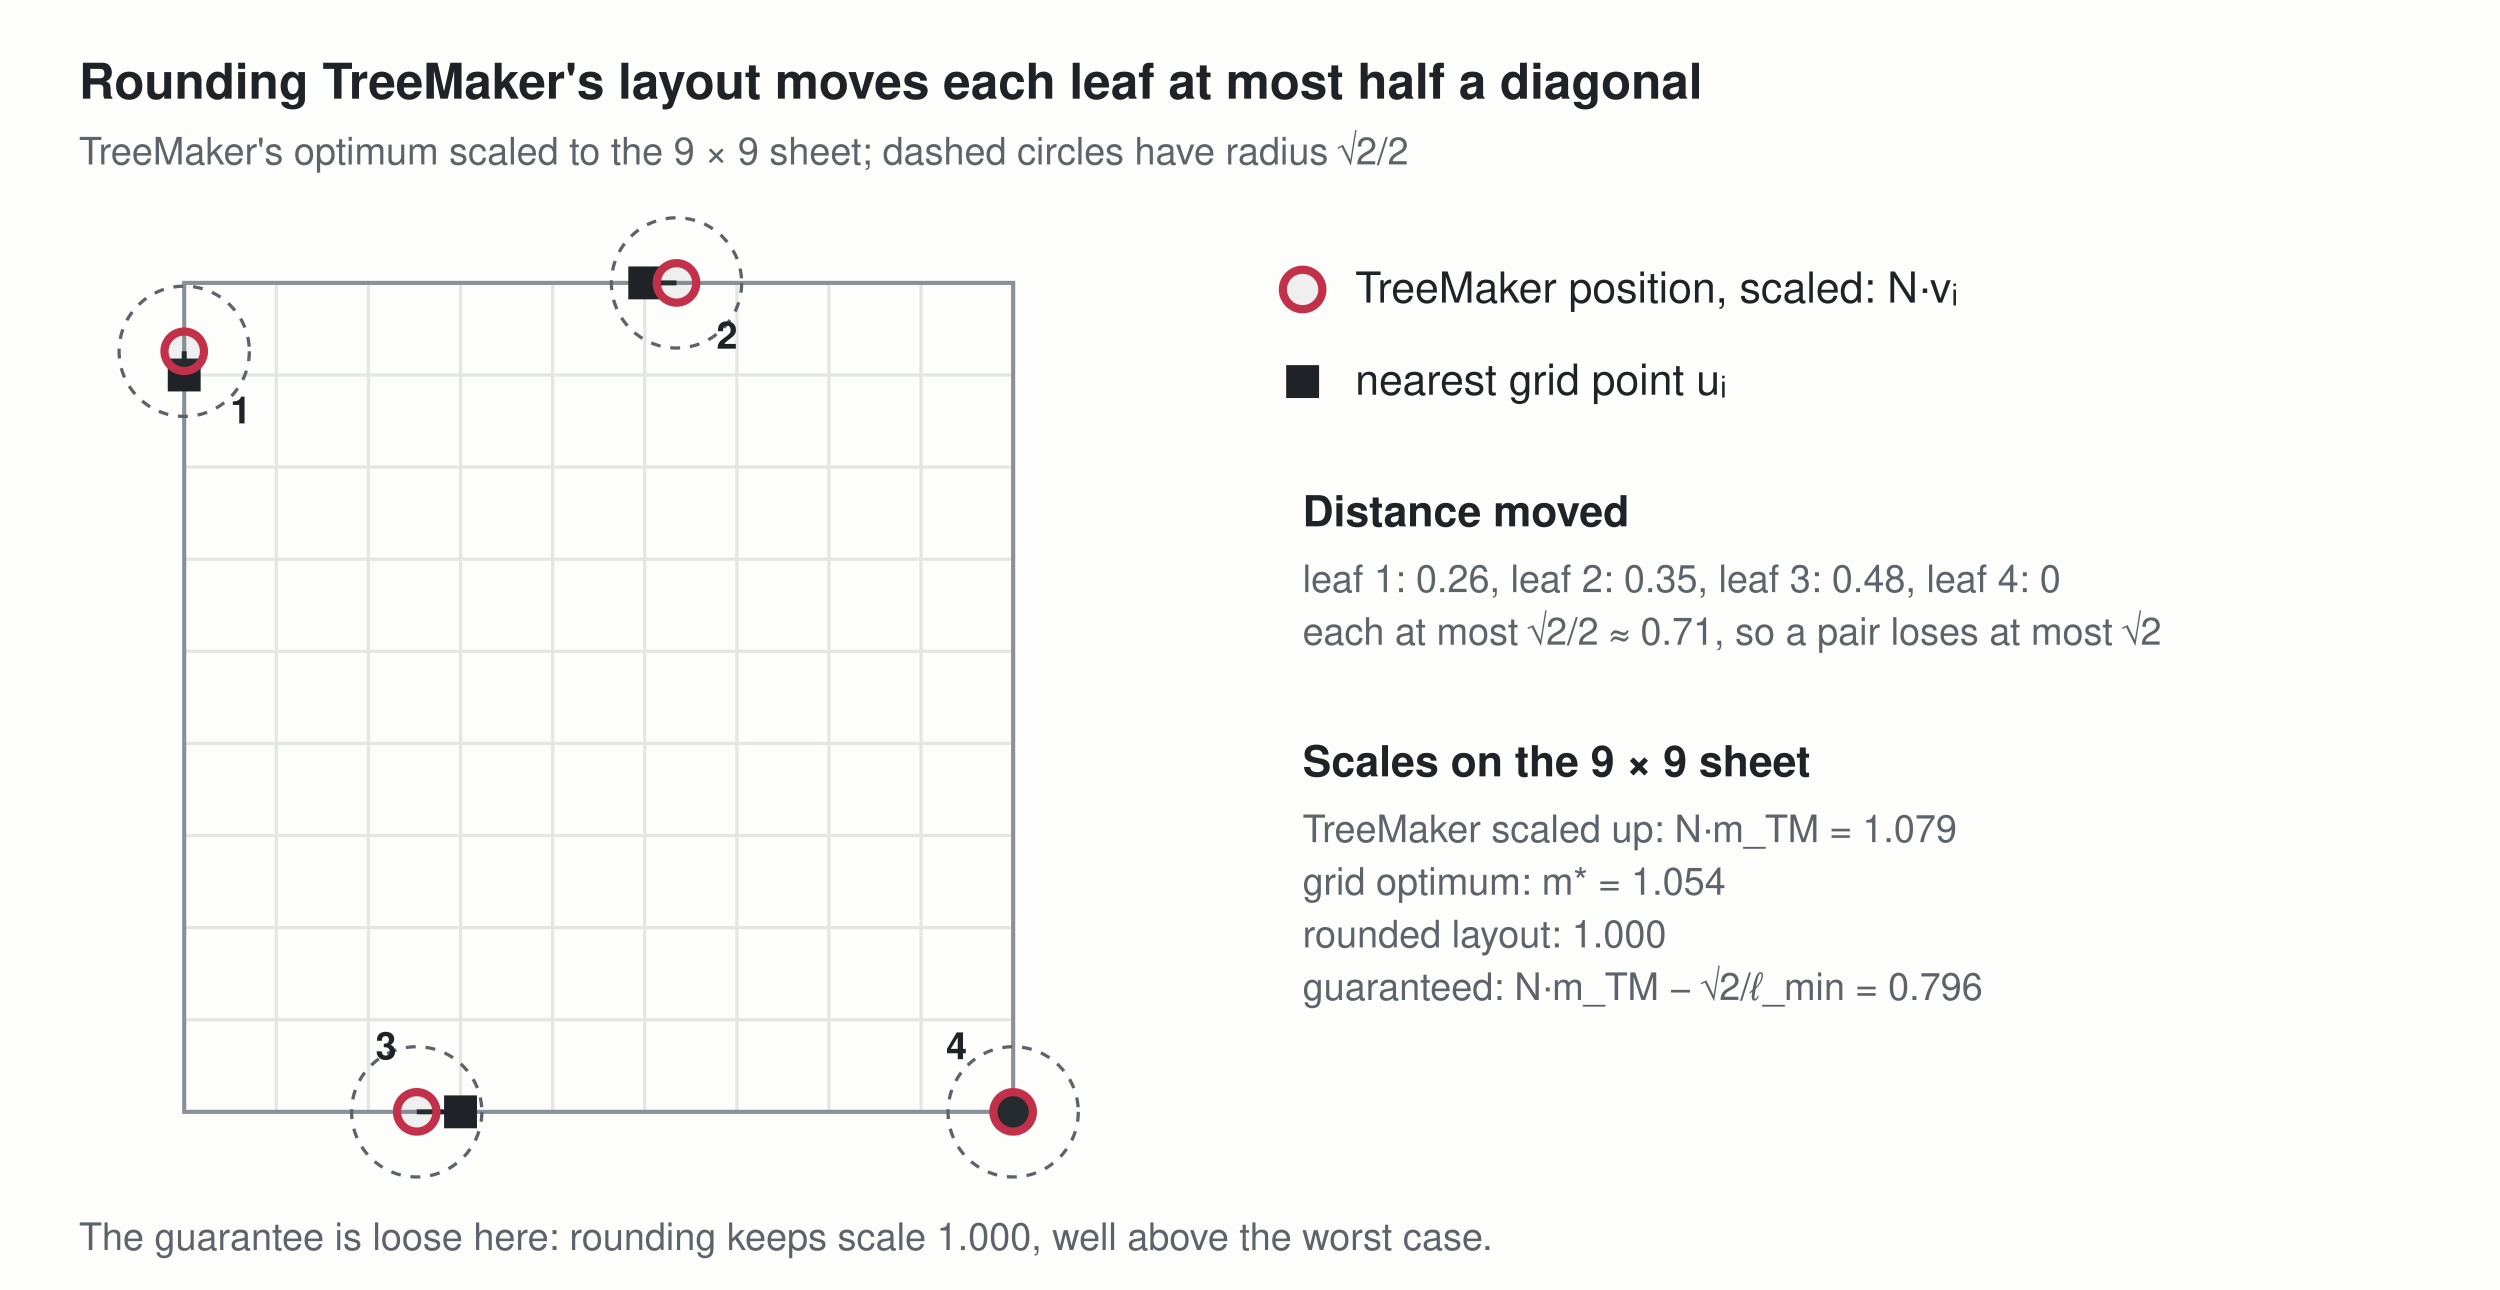
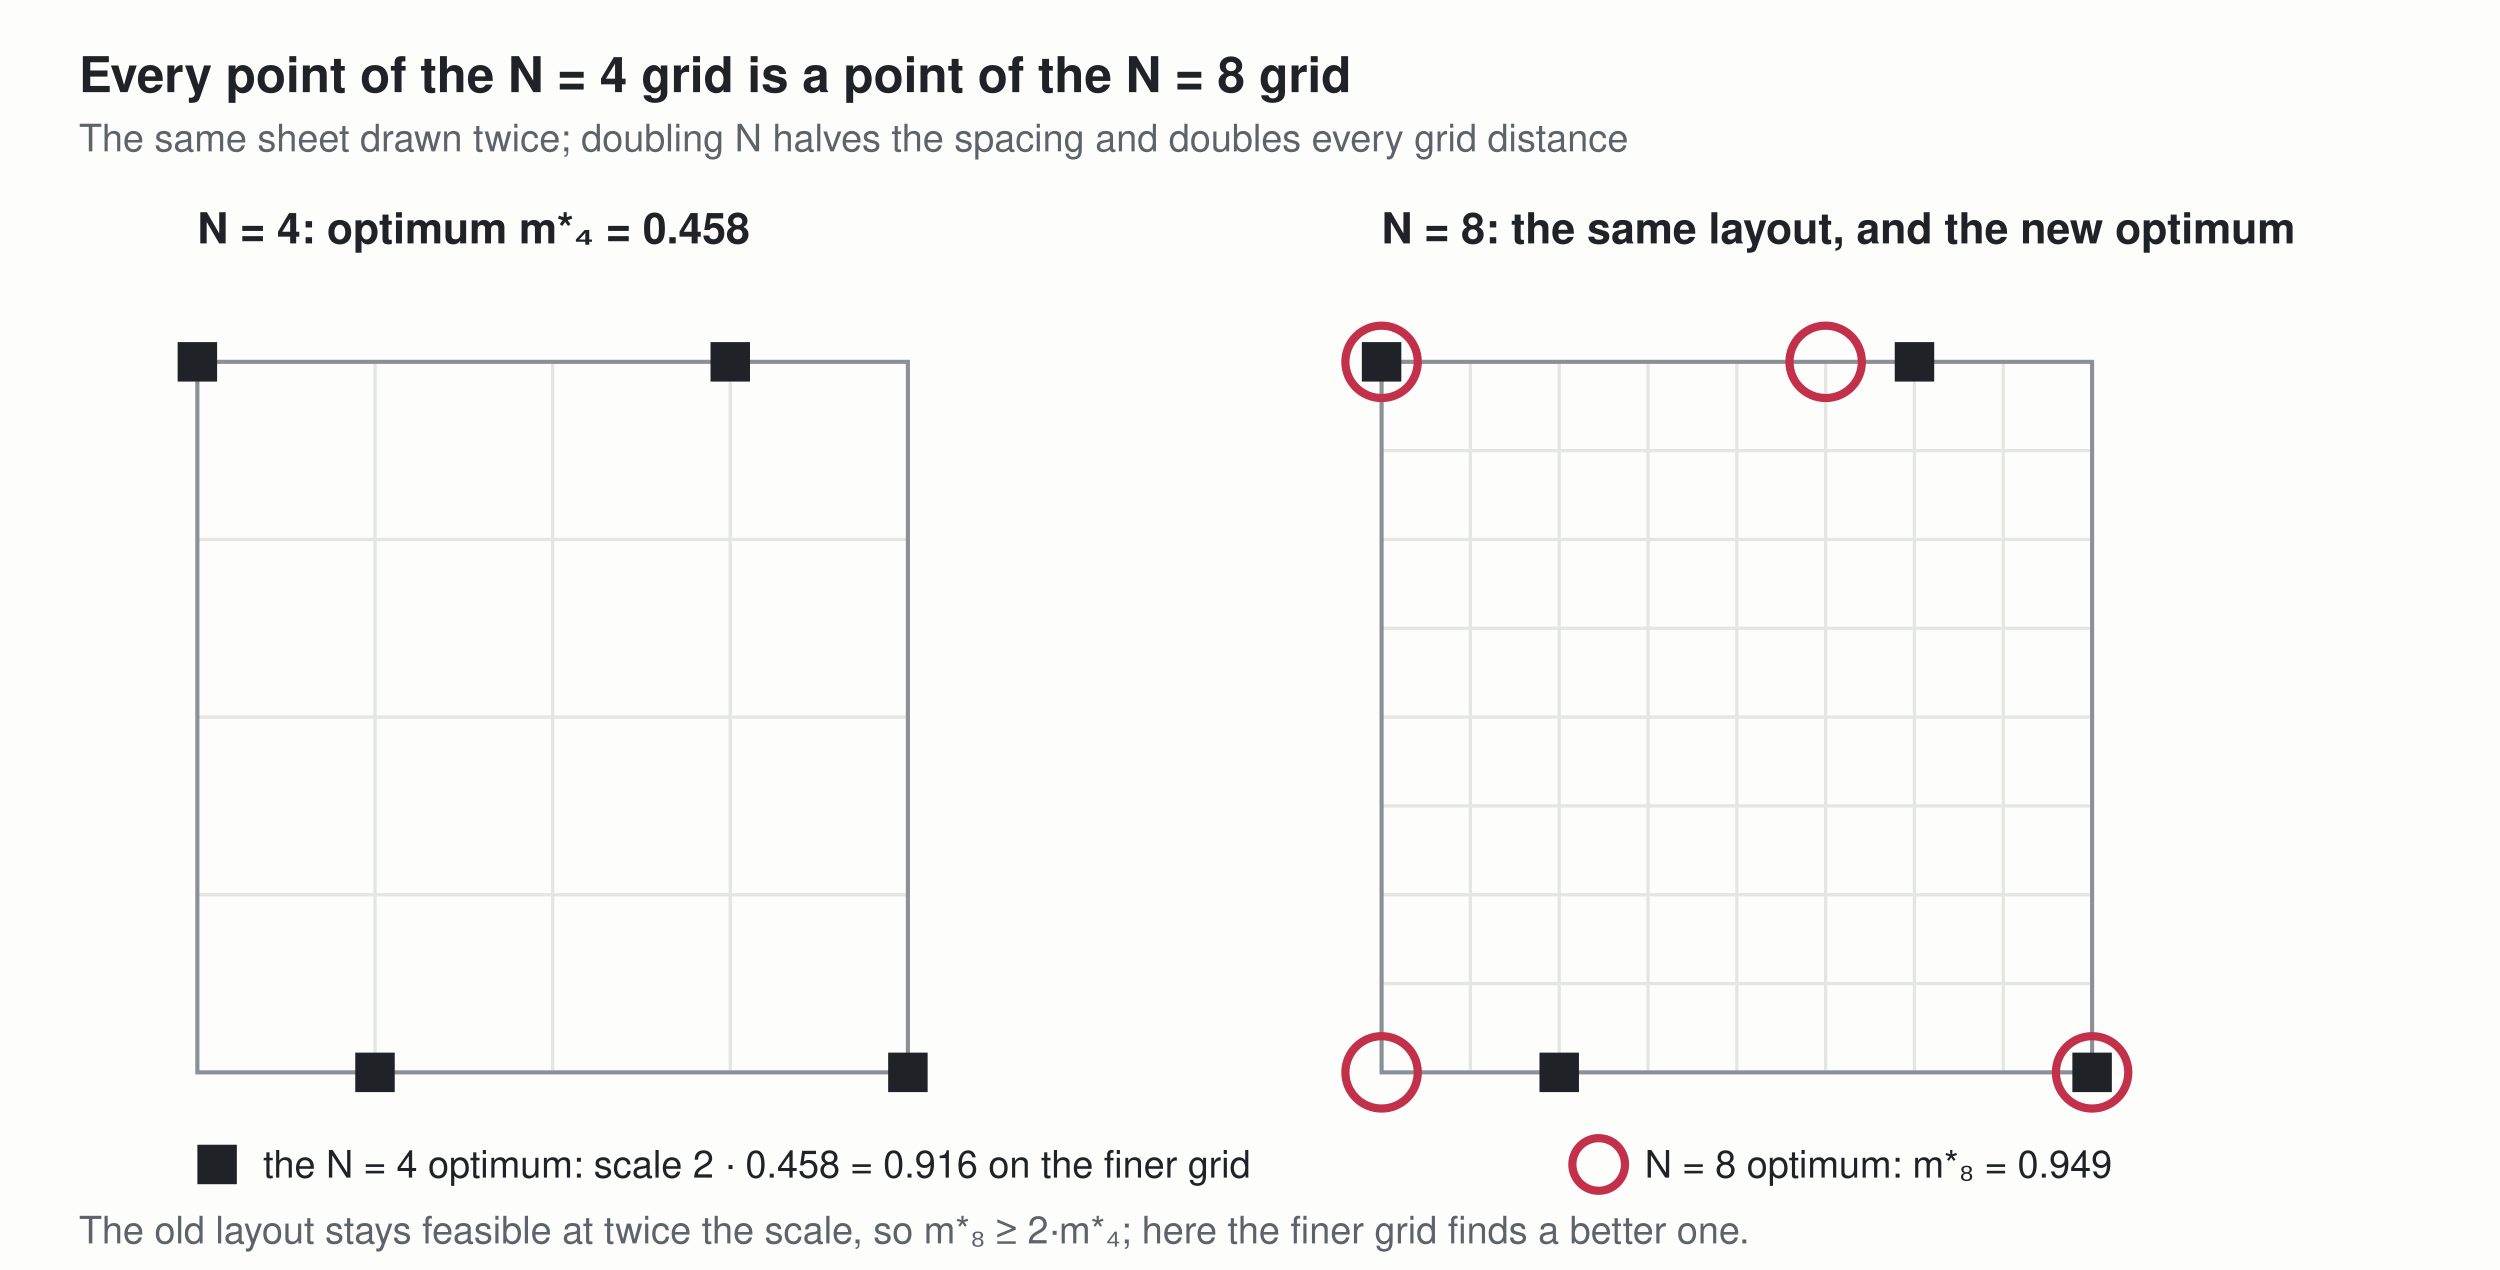
- <svg xmlns="http://www.w3.org/2000/svg" width="760" height="392" font-family="Archivo, -apple-system, system-ui, 'Segoe UI', Helvetica, Arial, sans-serif" viewBox="0 0 760 392" role="img" aria-label="Rounding TreeMaker layout to the nearest grid points moves each leaf at most half a grid diagonal" font-size="13">
-   <rect x="0" y="0" width="760" height="392" fill="#fdfdfb" />
-   <text data-claude-text-id="title" x="24" y="30" font-size="15" font-weight="600" fill="#1f2328">Rounding TreeMaker's layout moves each leaf at most half a diagonal</text>
-   <text data-claude-text-id="subtitle" x="24" y="50" font-size="11.5" fill="#5d636b">TreeMaker's optimum scaled to the 9 × 9 sheet; dashed circles have radius √2/2</text>
-   <g data-claude-anchor="sheet">
-     <line x1="56" y1="338" x2="56" y2="86" stroke="#e3e6e1" />
-     <line x1="84" y1="338" x2="84" y2="86" stroke="#e3e6e1" />
-     <line x1="112" y1="338" x2="112" y2="86" stroke="#e3e6e1" />
-     <line x1="140" y1="338" x2="140" y2="86" stroke="#e3e6e1" />
-     <line x1="168" y1="338" x2="168" y2="86" stroke="#e3e6e1" />
-     <line x1="196" y1="338" x2="196" y2="86" stroke="#e3e6e1" />
-     <line x1="224" y1="338" x2="224" y2="86" stroke="#e3e6e1" />
-     <line x1="252" y1="338" x2="252" y2="86" stroke="#e3e6e1" />
-     <line x1="280" y1="338" x2="280" y2="86" stroke="#e3e6e1" />
-     <line x1="308" y1="338" x2="308" y2="86" stroke="#e3e6e1" />
-     <line x1="56" y1="338" x2="308" y2="338" stroke="#e3e6e1" />
-     <line x1="56" y1="310" x2="308" y2="310" stroke="#e3e6e1" />
-     <line x1="56" y1="282" x2="308" y2="282" stroke="#e3e6e1" />
-     <line x1="56" y1="254" x2="308" y2="254" stroke="#e3e6e1" />
-     <line x1="56" y1="226" x2="308" y2="226" stroke="#e3e6e1" />
-     <line x1="56" y1="198" x2="308" y2="198" stroke="#e3e6e1" />
-     <line x1="56" y1="170" x2="308" y2="170" stroke="#e3e6e1" />
-     <line x1="56" y1="142" x2="308" y2="142" stroke="#e3e6e1" />
-     <line x1="56" y1="114" x2="308" y2="114" stroke="#e3e6e1" />
-     <line x1="56" y1="86" x2="308" y2="86" stroke="#e3e6e1" />
-     <rect x="56" y="86" width="252" height="252" fill="none" stroke="#8a9097" stroke-width="1.25" />
+ <svg xmlns="http://www.w3.org/2000/svg" width="760" height="386" font-family="Archivo, -apple-system, system-ui, 'Segoe UI', Helvetica, Arial, sans-serif" viewBox="0 0 760 386" role="img" aria-label="Every grid point of the 4 by 4 grid is a grid point of the 8 by 8 grid, so doubling never hurts" font-size="13">
+   <rect x="0" y="0" width="760" height="386" fill="#fdfdfb" />
+   <text data-claude-text-id="title" x="24" y="28" font-size="15" font-weight="600" fill="#1f2328">Every point of the N = 4 grid is a point of the N = 8 grid</text>
+   <text data-claude-text-id="subtitle" x="24" y="46" font-size="11.5" fill="#5d636b">The same sheet drawn twice; doubling N halves the spacing and doubles every grid distance</text>
+   <text data-claude-text-id="left-title" x="60" y="74" font-weight="600" fill="#1f2328">N = 4: optimum m*₄ = 0.458</text>
+   <g data-claude-anchor="coarse">
+     <g>
+       <g>
+         <line x1="60" y1="326" x2="60" y2="110" stroke="#e3e6e1" />
+         <line x1="60" y1="326" x2="276" y2="326" stroke="#e3e6e1" />
+       </g>
+       <g>
+         <line x1="114" y1="326" x2="114" y2="110" stroke="#e3e6e1" />
+         <line x1="60" y1="272" x2="276" y2="272" stroke="#e3e6e1" />
+       </g>
+       <g>
+         <line x1="168" y1="326" x2="168" y2="110" stroke="#e3e6e1" />
+         <line x1="60" y1="218" x2="276" y2="218" stroke="#e3e6e1" />
+       </g>
+       <g>
+         <line x1="222" y1="326" x2="222" y2="110" stroke="#e3e6e1" />
+         <line x1="60" y1="164" x2="276" y2="164" stroke="#e3e6e1" />
+       </g>
+       <g>
+         <line x1="276" y1="326" x2="276" y2="110" stroke="#e3e6e1" />
+         <line x1="60" y1="110" x2="276" y2="110" stroke="#e3e6e1" />
+       </g>
+       <rect x="60" y="110" width="216" height="216" fill="none" stroke="#8a9097" stroke-width="1.25" />
+     </g>
+     <rect x="54" y="104" width="12" height="12" fill="#1f2328" />
+     <rect x="216" y="104" width="12" height="12" fill="#1f2328" />
+     <rect x="108" y="320" width="12" height="12" fill="#1f2328" />
+     <rect x="270" y="320" width="12" height="12" fill="#1f2328" />
  </g>
-   <g data-claude-anchor="rounding">
+   <text data-claude-text-id="right-title" x="420" y="74" font-weight="600" fill="#1f2328">N = 8: the same layout, and the new optimum</text>
+   <g data-claude-anchor="fine">
    <g>
-       <circle cx="56" cy="106.79" r="19.799" fill="none" stroke="#5d636b" stroke-width="1" stroke-dasharray="3 3" />
-       <line x1="56" y1="106.79" x2="56" y2="114" stroke="#1f2328" stroke-width="1.5" />
-       <rect x="51" y="109" width="10" height="10" fill="#1f2328" />
-       <circle cx="56" cy="106.79" r="6" fill="rgba(107, 113, 120, 0.10)" stroke="#c2304a" stroke-width="2.5" />
+       <g>
+         <line x1="420" y1="326" x2="420" y2="110" stroke="#e3e6e1" />
+         <line x1="420" y1="326" x2="636" y2="326" stroke="#e3e6e1" />
+       </g>
+       <g>
+         <line x1="447" y1="326" x2="447" y2="110" stroke="#e3e6e1" />
+         <line x1="420" y1="299" x2="636" y2="299" stroke="#e3e6e1" />
+       </g>
+       <g>
+         <line x1="474" y1="326" x2="474" y2="110" stroke="#e3e6e1" />
+         <line x1="420" y1="272" x2="636" y2="272" stroke="#e3e6e1" />
+       </g>
+       <g>
+         <line x1="501" y1="326" x2="501" y2="110" stroke="#e3e6e1" />
+         <line x1="420" y1="245" x2="636" y2="245" stroke="#e3e6e1" />
+       </g>
+       <g>
+         <line x1="528" y1="326" x2="528" y2="110" stroke="#e3e6e1" />
+         <line x1="420" y1="218" x2="636" y2="218" stroke="#e3e6e1" />
+       </g>
+       <g>
+         <line x1="555" y1="326" x2="555" y2="110" stroke="#e3e6e1" />
+         <line x1="420" y1="191" x2="636" y2="191" stroke="#e3e6e1" />
+       </g>
+       <g>
+         <line x1="582" y1="326" x2="582" y2="110" stroke="#e3e6e1" />
+         <line x1="420" y1="164" x2="636" y2="164" stroke="#e3e6e1" />
+       </g>
+       <g>
+         <line x1="609" y1="326" x2="609" y2="110" stroke="#e3e6e1" />
+         <line x1="420" y1="137" x2="636" y2="137" stroke="#e3e6e1" />
+       </g>
+       <g>
+         <line x1="636" y1="326" x2="636" y2="110" stroke="#e3e6e1" />
+         <line x1="420" y1="110" x2="636" y2="110" stroke="#e3e6e1" />
+       </g>
+       <rect x="420" y="110" width="216" height="216" fill="none" stroke="#8a9097" stroke-width="1.25" />
    </g>
-     <g>
-       <circle cx="205.663" cy="86" r="19.799" fill="none" stroke="#5d636b" stroke-width="1" stroke-dasharray="3 3" />
-       <line x1="205.663" y1="86" x2="196" y2="86" stroke="#1f2328" stroke-width="1.5" />
-       <rect x="191" y="81" width="10" height="10" fill="#1f2328" />
-       <circle cx="205.663" cy="86" r="6" fill="rgba(107, 113, 120, 0.10)" stroke="#c2304a" stroke-width="2.5" />
-     </g>
-     <g>
-       <circle cx="126.686" cy="338" r="19.799" fill="none" stroke="#5d636b" stroke-width="1" stroke-dasharray="3 3" />
-       <line x1="126.686" y1="338" x2="140" y2="338" stroke="#1f2328" stroke-width="1.5" />
-       <rect x="135" y="333" width="10" height="10" fill="#1f2328" />
-       <circle cx="126.686" cy="338" r="6" fill="rgba(107, 113, 120, 0.10)" stroke="#c2304a" stroke-width="2.5" />
-     </g>
-     <g>
-       <circle cx="308" cy="338" r="19.799" fill="none" stroke="#5d636b" stroke-width="1" stroke-dasharray="3 3" />
-       <line x1="308" y1="338" x2="308" y2="338" stroke="#1f2328" stroke-width="1.5" />
-       <rect x="303" y="333" width="10" height="10" fill="#1f2328" />
-       <circle cx="308" cy="338" r="6" fill="rgba(107, 113, 120, 0.10)" stroke="#c2304a" stroke-width="2.5" />
-     </g>
-   </g>
-   <g data-claude-anchor="labels">
-     <text data-claude-text-id="r1" x="70" y="128.72" font-size="11.5" font-weight="600" fill="#1f2328">1</text>
-     <text data-claude-text-id="r2" x="217.8" y="106" font-size="11.5" font-weight="600" fill="#1f2328">2</text>
-     <text data-claude-text-id="r3" x="120.56" y="322" text-anchor="end" font-size="11.5" font-weight="600" fill="#1f2328">3</text>
-     <text data-claude-text-id="r4" x="294" y="322" text-anchor="end" font-size="11.5" font-weight="600" fill="#1f2328">4</text>
+     <rect x="414" y="104" width="12" height="12" fill="#1f2328" />
+     <rect x="576" y="104" width="12" height="12" fill="#1f2328" />
+     <rect x="468" y="320" width="12" height="12" fill="#1f2328" />
+     <rect x="630" y="320" width="12" height="12" fill="#1f2328" />
+     <circle cx="420" cy="110" r="11" fill="none" stroke="#c2304a" stroke-width="2.5" />
+     <circle cx="555" cy="110" r="11" fill="none" stroke="#c2304a" stroke-width="2.5" />
+     <circle cx="420" cy="326" r="11" fill="none" stroke="#c2304a" stroke-width="2.5" />
+     <circle cx="636" cy="326" r="11" fill="none" stroke="#c2304a" stroke-width="2.5" />
  </g>
  <g data-claude-anchor="legend">
-     <circle cx="396" cy="88" r="6" fill="rgba(107, 113, 120, 0.10)" stroke="#c2304a" stroke-width="2.5" />
-     <text data-claude-text-id="leg-c" x="412" y="92" fill="#1f2328">TreeMaker position, scaled: N·vᵢ</text>
-     <rect x="391" y="111" width="10" height="10" fill="#1f2328" />
-     <text data-claude-text-id="leg-g" x="412" y="120" fill="#1f2328">nearest grid point uᵢ</text>
+     <rect x="60" y="348" width="12" height="12" fill="#1f2328" />
+     <text data-claude-text-id="leg-old" x="80" y="358" font-size="11.5" fill="#1f2328">the N = 4 optimum: scale 2 · 0.458 = 0.916 on the finer grid</text>
+     <circle cx="486" cy="354" r="8" fill="none" stroke="#c2304a" stroke-width="2.5" />
+     <text data-claude-text-id="leg-new" x="500" y="358" font-size="11.5" fill="#1f2328">N = 8 optimum: m*₈ = 0.949</text>
  </g>
-   <g data-claude-anchor="moves">
-     <text data-claude-text-id="mv-head" x="396" y="160" font-weight="600" fill="#1f2328">Distance moved</text>
-     <text data-claude-text-id="mv-1" x="396" y="180" font-size="11.5" fill="#5d636b">leaf 1: 0.26, leaf 2: 0.35, leaf 3: 0.48, leaf 4: 0</text>
-     <text data-claude-text-id="mv-2" x="396" y="196" font-size="11.5" fill="#5d636b">each at most √2/2 ≈ 0.71, so a pair loses at most √2</text>
-   </g>
-   <g data-claude-anchor="scales">
-     <text data-claude-text-id="sc-head" x="396" y="236" font-weight="600" fill="#1f2328">Scales on the 9 × 9 sheet</text>
-     <text data-claude-text-id="sc-1" x="396" y="256" font-size="11.5" fill="#5d636b">TreeMaker scaled up: N·m_TM = 1.079</text>
-     <text data-claude-text-id="sc-2" x="396" y="272" font-size="11.5" fill="#5d636b">grid optimum: m* = 1.054</text>
-     <text data-claude-text-id="sc-3" x="396" y="288" font-size="11.5" fill="#5d636b">rounded layout: 1.000</text>
-     <text data-claude-text-id="sc-4" x="396" y="304" font-size="11.5" fill="#5d636b">guaranteed: N·m_TM − √2/ℓ_min = 0.796</text>
-   </g>
-   <text data-claude-text-id="note" x="24" y="380" font-size="11.5" fill="#5d636b">The guarantee is loose here: rounding keeps scale 1.000, well above the worst case.</text>
+   <text data-claude-text-id="note" x="24" y="378" font-size="11.5" fill="#5d636b">The old layout stays feasible at twice the scale, so m*₈ ≥ 2·m*₄; here the finer grid finds a better one.</text>
</svg>
